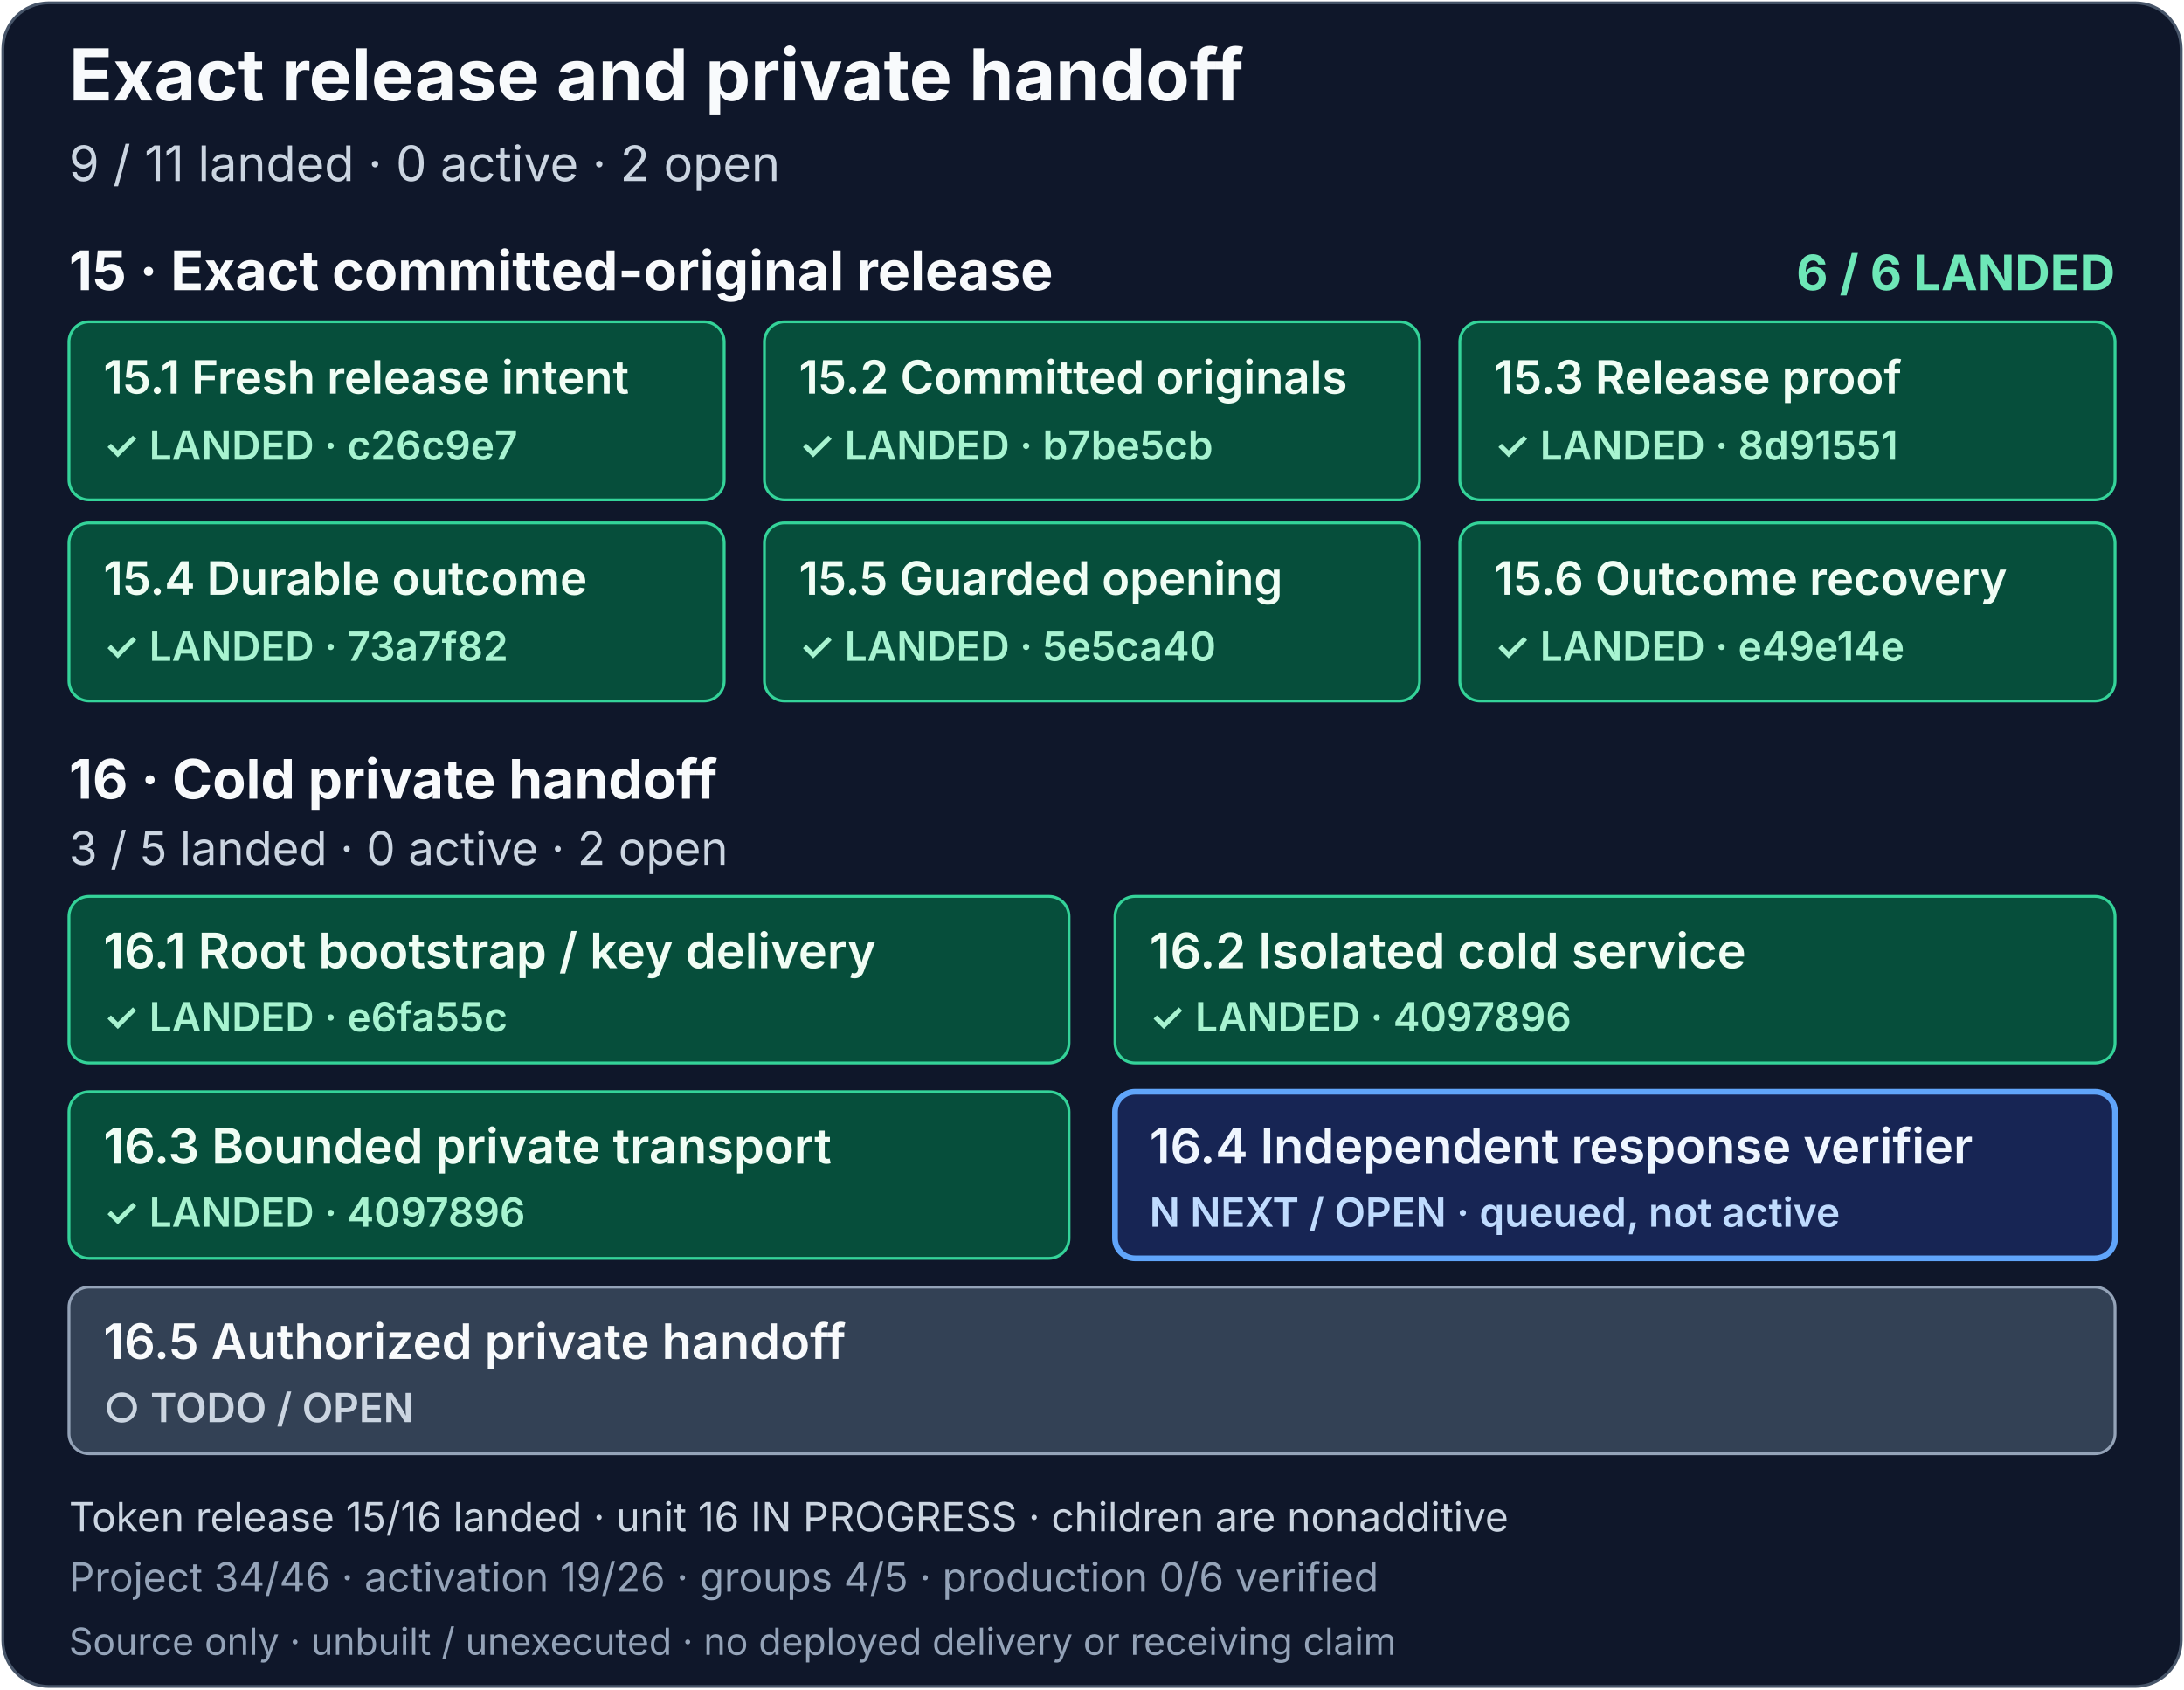
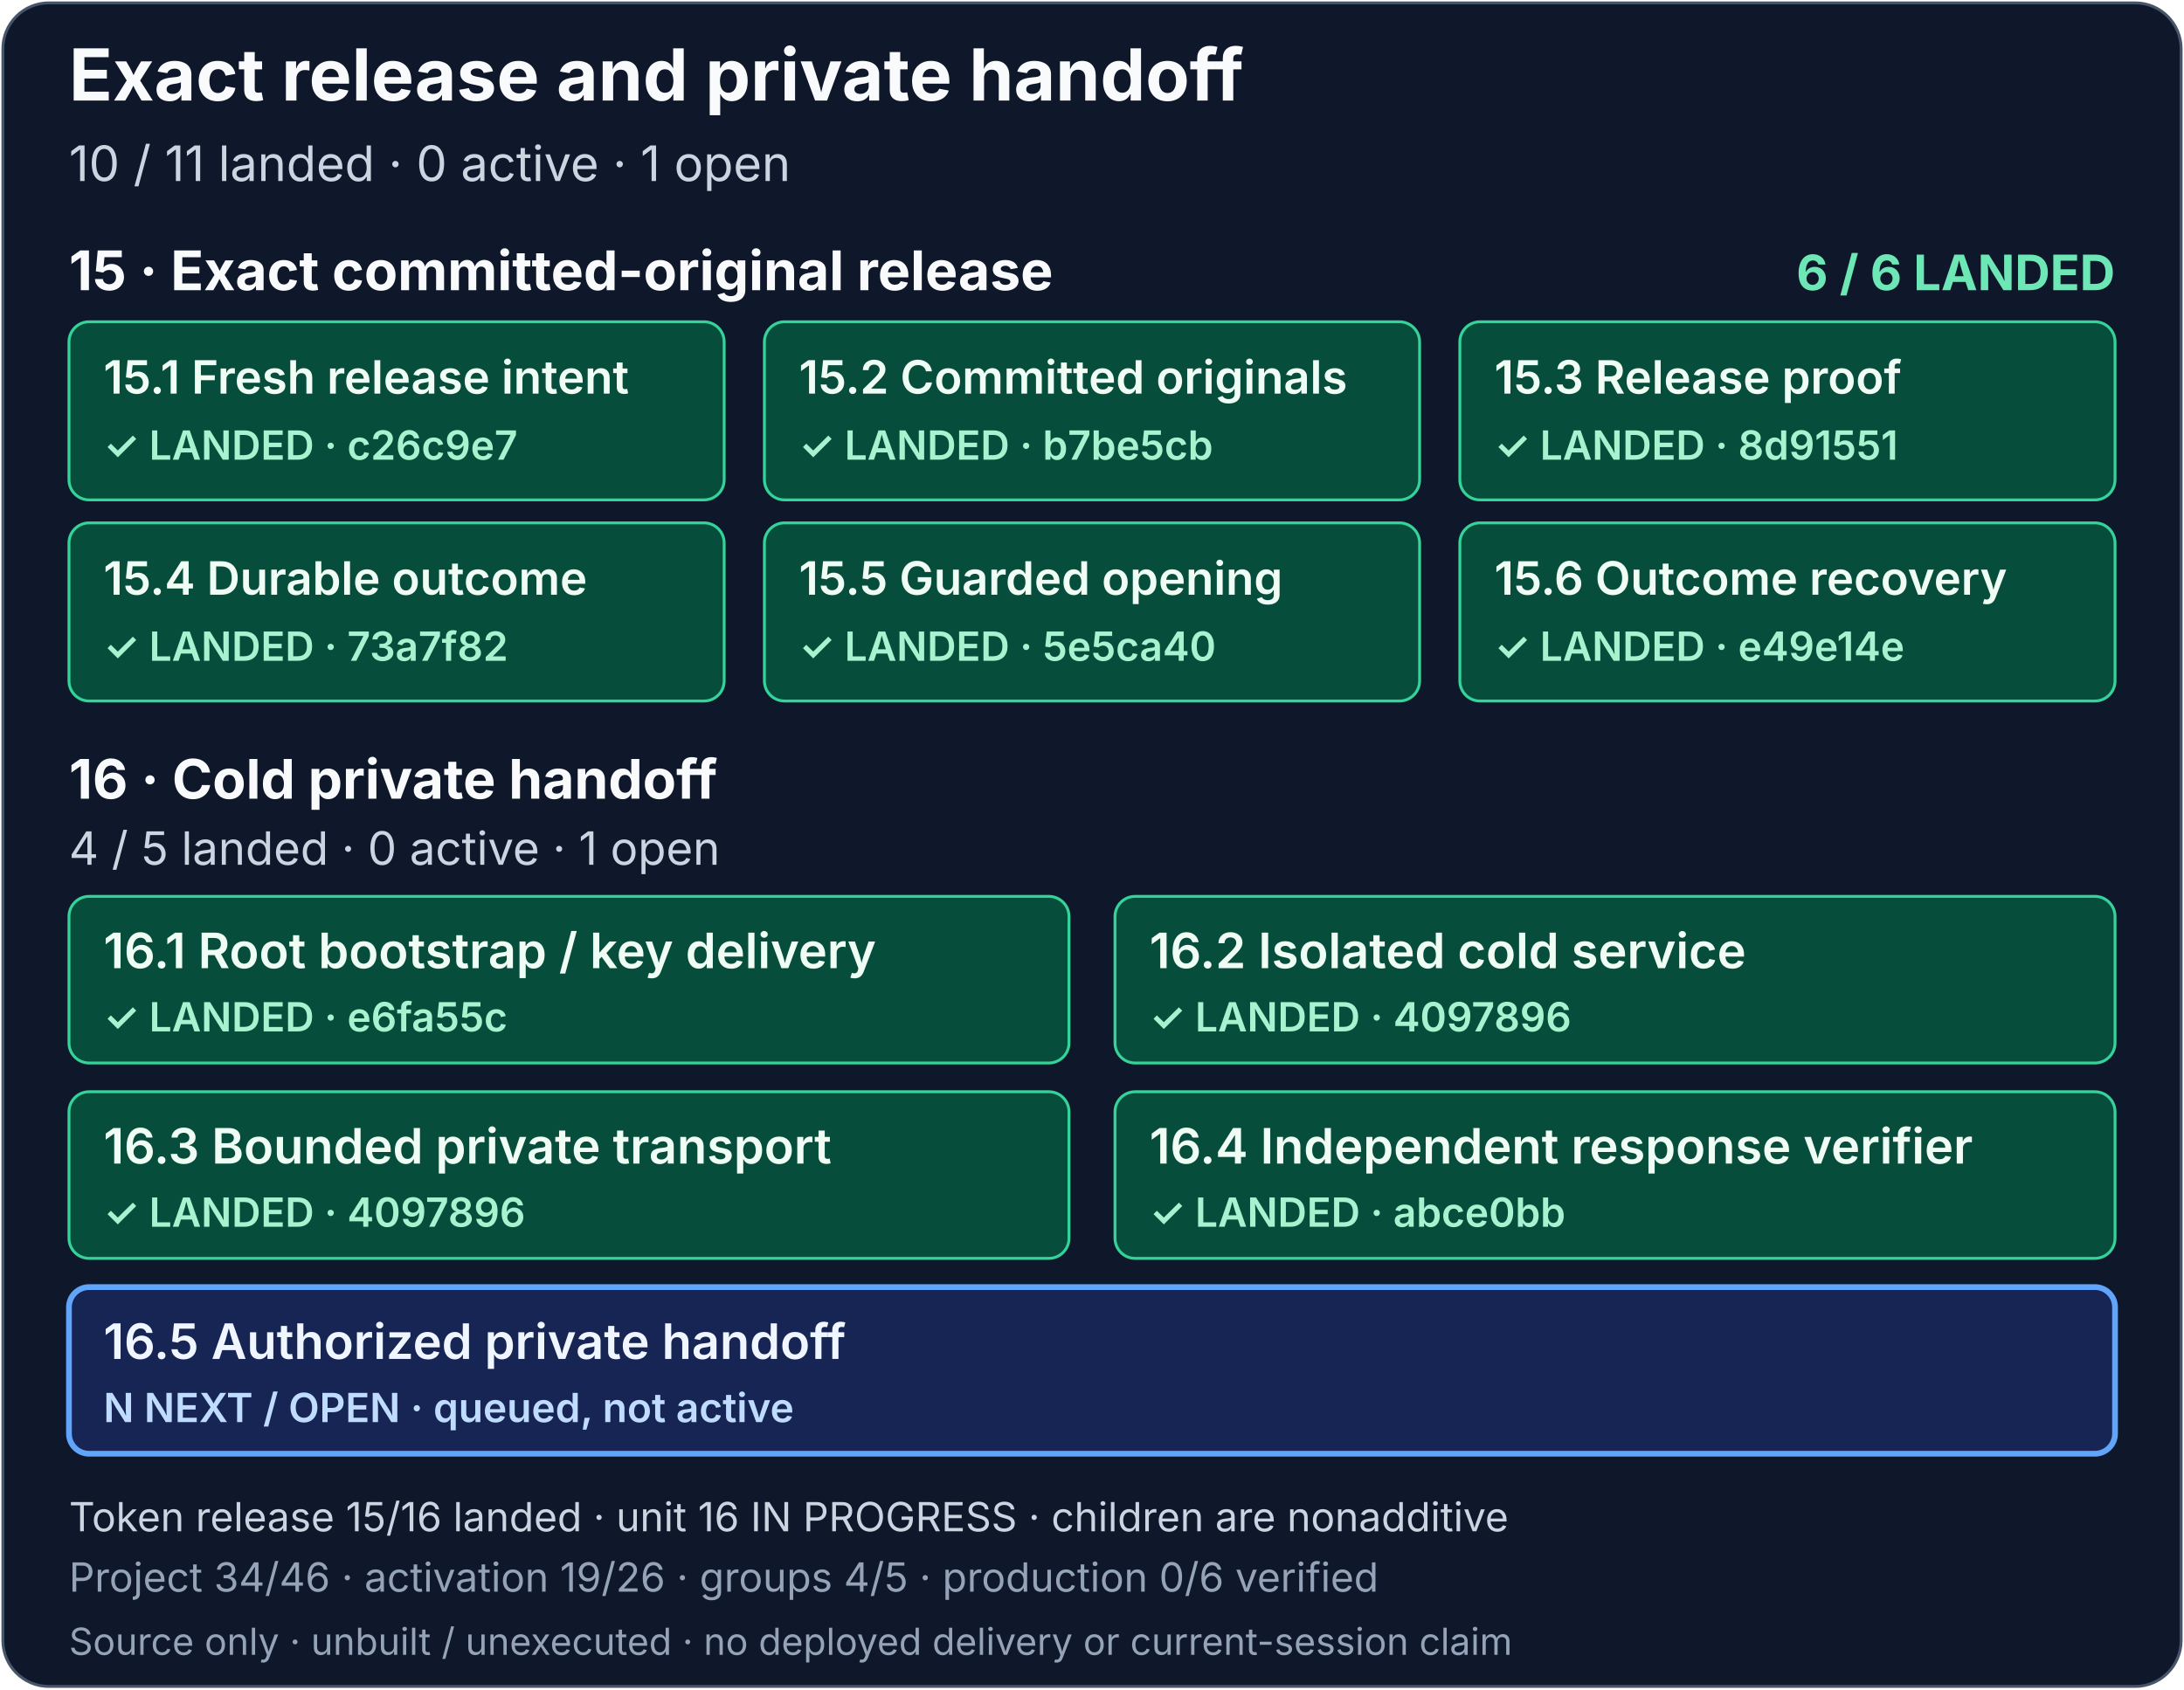
<svg xmlns="http://www.w3.org/2000/svg" width="760" height="588" viewBox="0 0 760 588" role="img" aria-labelledby="release-handoff-title release-handoff-description">
  <rect x="1" y="1" width="758" height="586" rx="16" fill="#0f172a" stroke="#475569" />
  <g font-family="system-ui, -apple-system, Segoe UI, sans-serif">
    <text x="24" y="35" fill="#f8fafc" font-size="25" font-weight="700">Exact release and private handoff</text>
-     <text x="24" y="63" fill="#cbd5e1" font-size="17">9 / 11 landed · 0 active · 2 open</text>
+     <text x="24" y="63" fill="#cbd5e1" font-size="17">10 / 11 landed · 0 active · 1 open</text>
    <g aria-label="Row 15 exact committed-original release: all six source components landed">
      <text x="24" y="101" fill="#f8fafc" font-size="19" font-weight="700">15 · Exact committed-original release</text>
      <text x="736" y="101" text-anchor="end" fill="#6ee7b7" font-size="17" font-weight="700">6 / 6 LANDED</text>
      <g fill="#064e3b" stroke="#34d399">
        <rect x="24" y="112" width="228" height="62" rx="7" />
        <rect x="266" y="112" width="228" height="62" rx="7" />
        <rect x="508" y="112" width="228" height="62" rx="7" />
        <rect x="24" y="182" width="228" height="62" rx="7" />
        <rect x="266" y="182" width="228" height="62" rx="7" />
        <rect x="508" y="182" width="228" height="62" rx="7" />
      </g>
      <g fill="#f0fdf4" font-size="16" font-weight="600">
        <text x="36" y="137">15.1 Fresh release intent</text>
        <text x="278" y="137">15.2 Committed originals</text>
        <text x="520" y="137">15.3 Release proof</text>
        <text x="36" y="207">15.4 Durable outcome</text>
        <text x="278" y="207">15.5 Guarded opening</text>
        <text x="520" y="207">15.6 Outcome recovery</text>
      </g>
      <g fill="#a7f3d0" font-size="14" font-weight="600">
        <text x="36" y="160">✓ LANDED · c26c9e7</text>
        <text x="278" y="160">✓ LANDED · b7be5cb</text>
        <text x="520" y="160">✓ LANDED · 8d91551</text>
        <text x="36" y="230">✓ LANDED · 73a7f82</text>
        <text x="278" y="230">✓ LANDED · 5e5ca40</text>
        <text x="520" y="230">✓ LANDED · e49e14e</text>
      </g>
    </g>
-     <g aria-label="Row 16 cold private handoff: three of five landed, zero active and two open">
+     <g aria-label="Row 16 cold private handoff: four of five landed, zero active and one open">
      <text x="24" y="278" fill="#f8fafc" font-size="19" font-weight="700">16 · Cold private handoff</text>
-       <text x="24" y="301" fill="#cbd5e1" font-size="16">3 / 5 landed · 0 active · 2 open</text>
+       <text x="24" y="301" fill="#cbd5e1" font-size="16">4 / 5 landed · 0 active · 1 open</text>
      <rect x="24" y="312" width="348" height="58" rx="7" fill="#064e3b" stroke="#34d399" />
      <text x="36" y="337" fill="#f0fdf4" font-size="17" font-weight="600">16.1 Root bootstrap / key delivery</text>
      <text x="36" y="359" fill="#a7f3d0" font-size="14" font-weight="600">✓ LANDED · e6fa55c</text>
      <rect x="388" y="312" width="348" height="58" rx="7" fill="#064e3b" stroke="#34d399" />
      <text x="400" y="337" fill="#f0fdf4" font-size="17" font-weight="600">16.2 Isolated cold service</text>
      <text x="400" y="359" fill="#a7f3d0" font-size="14" font-weight="600">✓ LANDED · 4097896</text>
      <rect x="24" y="380" width="348" height="58" rx="7" fill="#064e3b" stroke="#34d399" />
      <text x="36" y="405" fill="#f0fdf4" font-size="17" font-weight="600">16.3 Bounded private transport</text>
      <text x="36" y="427" fill="#a7f3d0" font-size="14" font-weight="600">✓ LANDED · 4097896</text>
-       <rect x="388" y="380" width="348" height="58" rx="7" fill="#172554" stroke="#60a5fa" stroke-width="2" />
-       <text x="400" y="405" fill="#eff6ff" font-size="17" font-weight="600">16.4 Independent response verifier</text>
-       <text x="400" y="427" fill="#bfdbfe" font-size="14" font-weight="600">N NEXT / OPEN · queued, not active</text>
-       <rect x="24" y="448" width="712" height="58" rx="7" fill="#334155" stroke="#94a3b8" />
-       <text x="36" y="473" fill="#f8fafc" font-size="17" font-weight="600">16.5 Authorized private handoff</text>
-       <text x="36" y="495" fill="#cbd5e1" font-size="14" font-weight="600">○ TODO / OPEN</text>
+       <rect x="388" y="380" width="348" height="58" rx="7" fill="#064e3b" stroke="#34d399" />
+       <text x="400" y="405" fill="#f0fdf4" font-size="17" font-weight="600">16.4 Independent response verifier</text>
+       <text x="400" y="427" fill="#a7f3d0" font-size="14" font-weight="600">✓ LANDED · abce0bb</text>
+       <rect x="24" y="448" width="712" height="58" rx="7" fill="#172554" stroke="#60a5fa" stroke-width="2" />
+       <text x="36" y="473" fill="#eff6ff" font-size="17" font-weight="600">16.5 Authorized private handoff</text>
+       <text x="36" y="495" fill="#bfdbfe" font-size="14" font-weight="600">N NEXT / OPEN · queued, not active</text>
    </g>
    <text x="24" y="533" fill="#cbd5e1" font-size="14">Token release 15/16 landed · unit 16 IN PROGRESS · children are nonadditive</text>
    <text x="24" y="554" fill="#94a3b8" font-size="14">Project 34/46 · activation 19/26 · groups 4/5 · production 0/6 verified</text>
-     <text x="24" y="576" fill="#94a3b8" font-size="13">Source only · unbuilt / unexecuted · no deployed delivery or receiving claim</text>
+     <text x="24" y="576" fill="#94a3b8" font-size="13">Source only · unbuilt / unexecuted · no deployed delivery or current-session claim</text>
  </g>
</svg>
